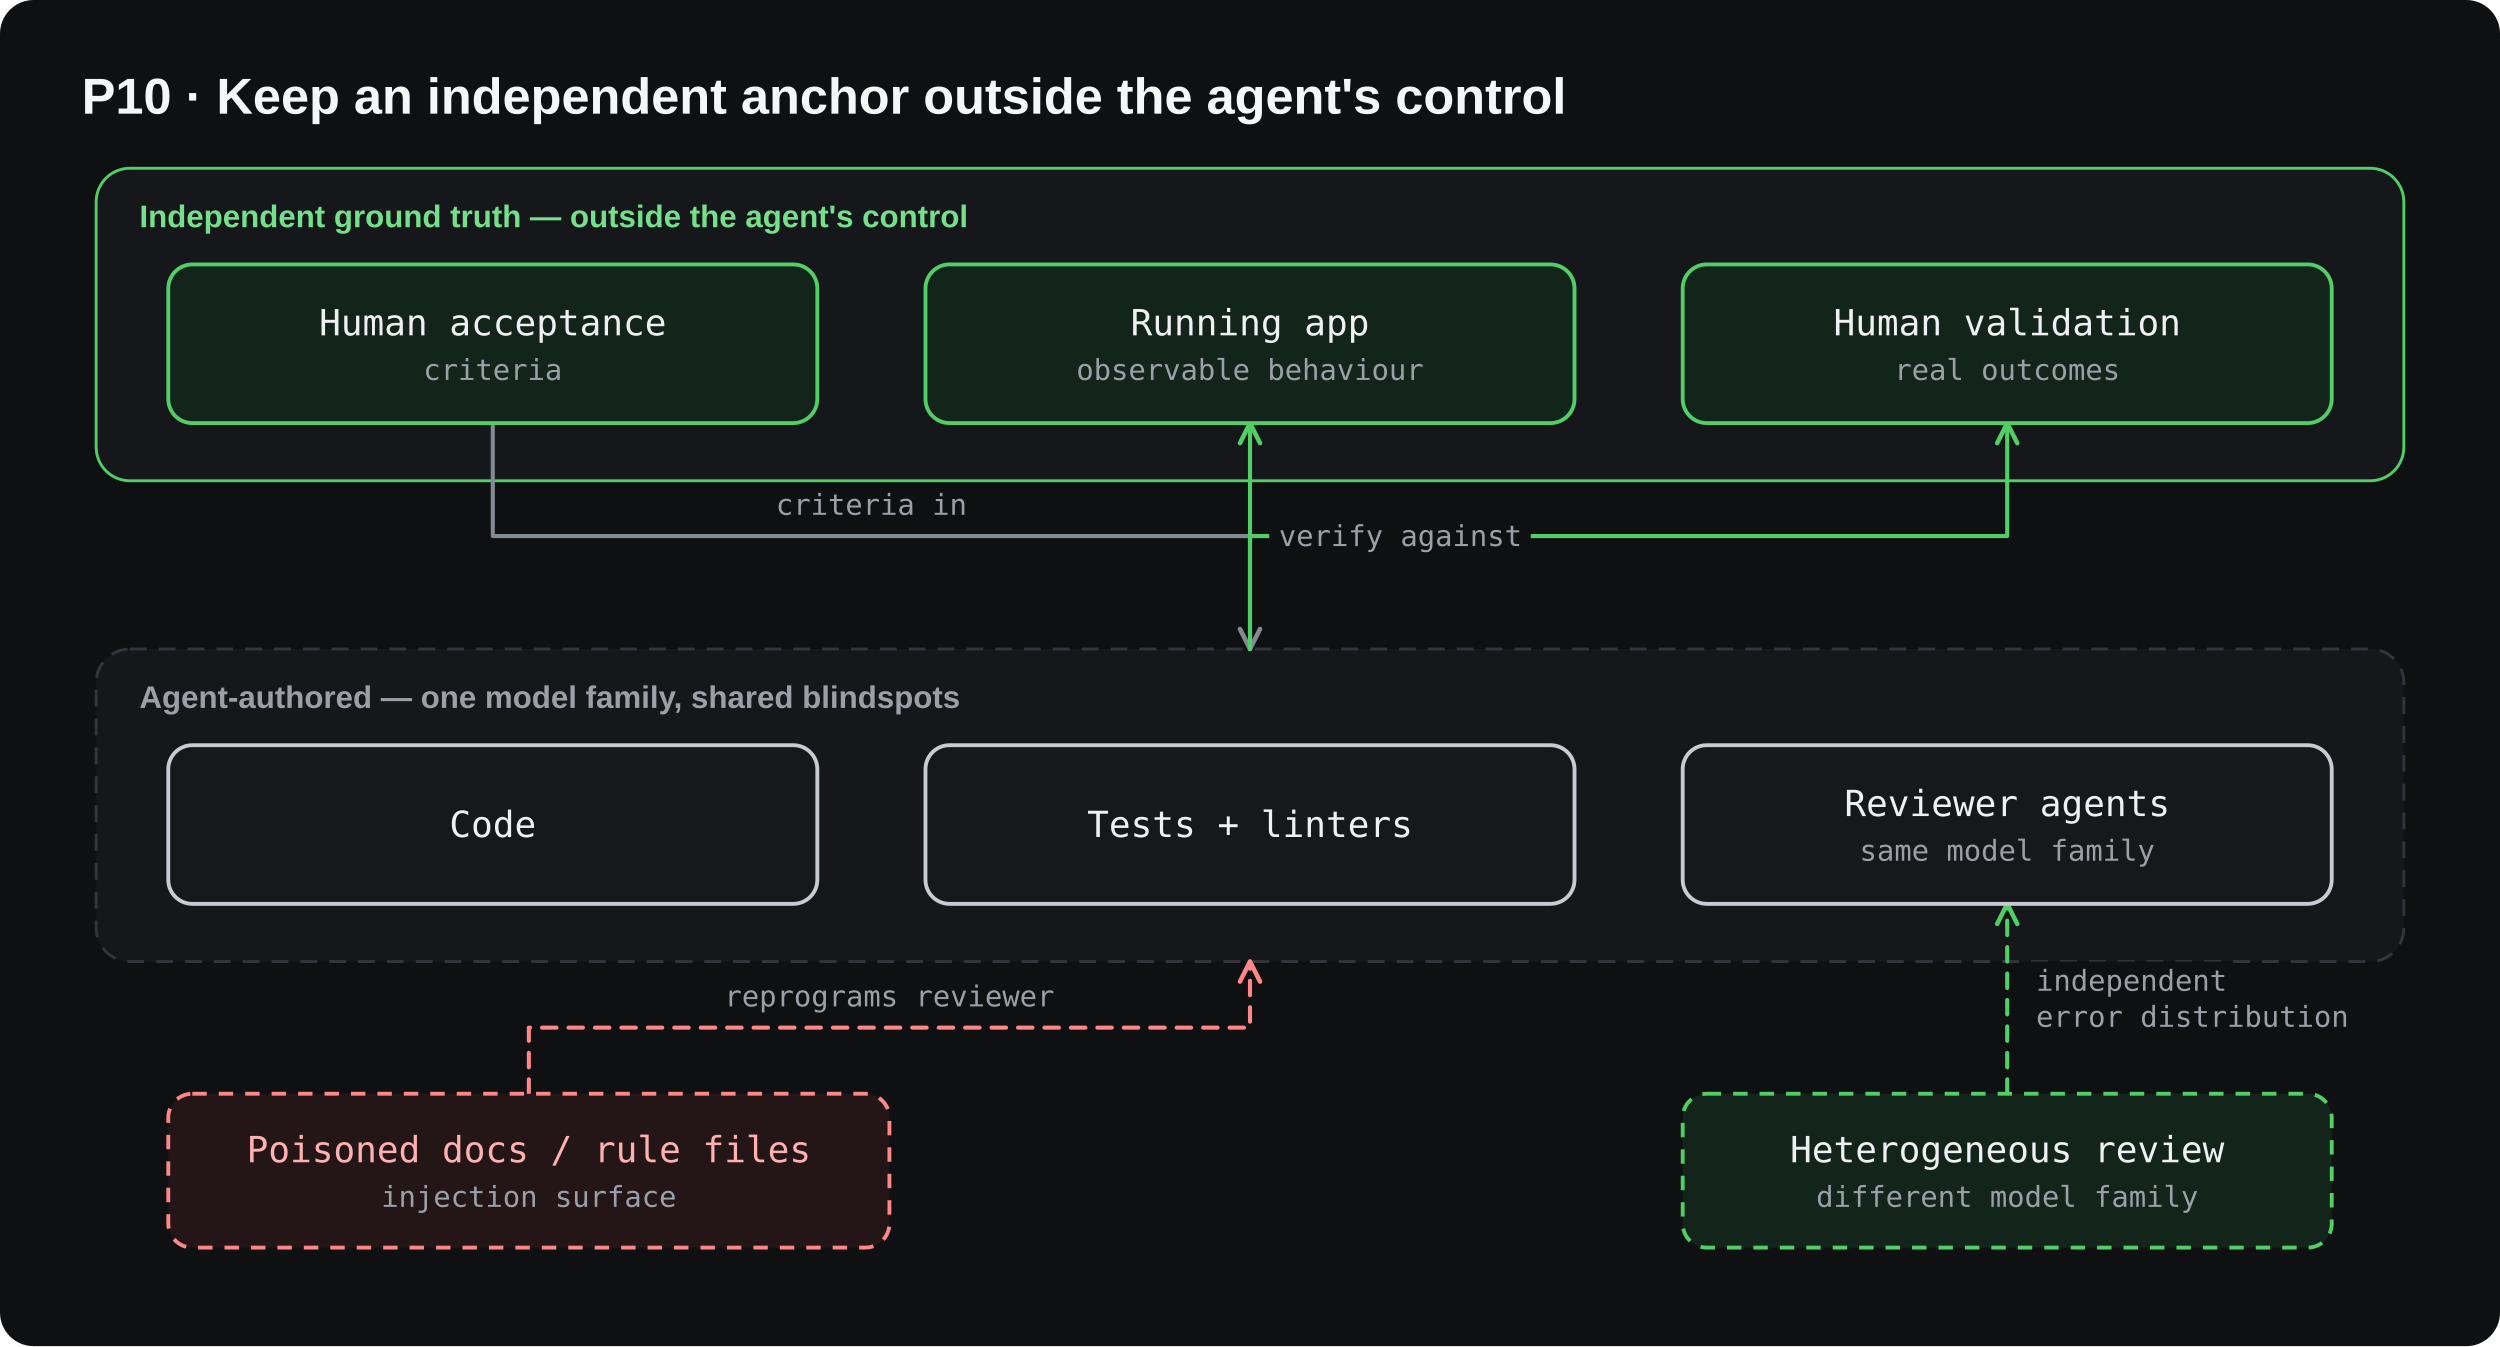
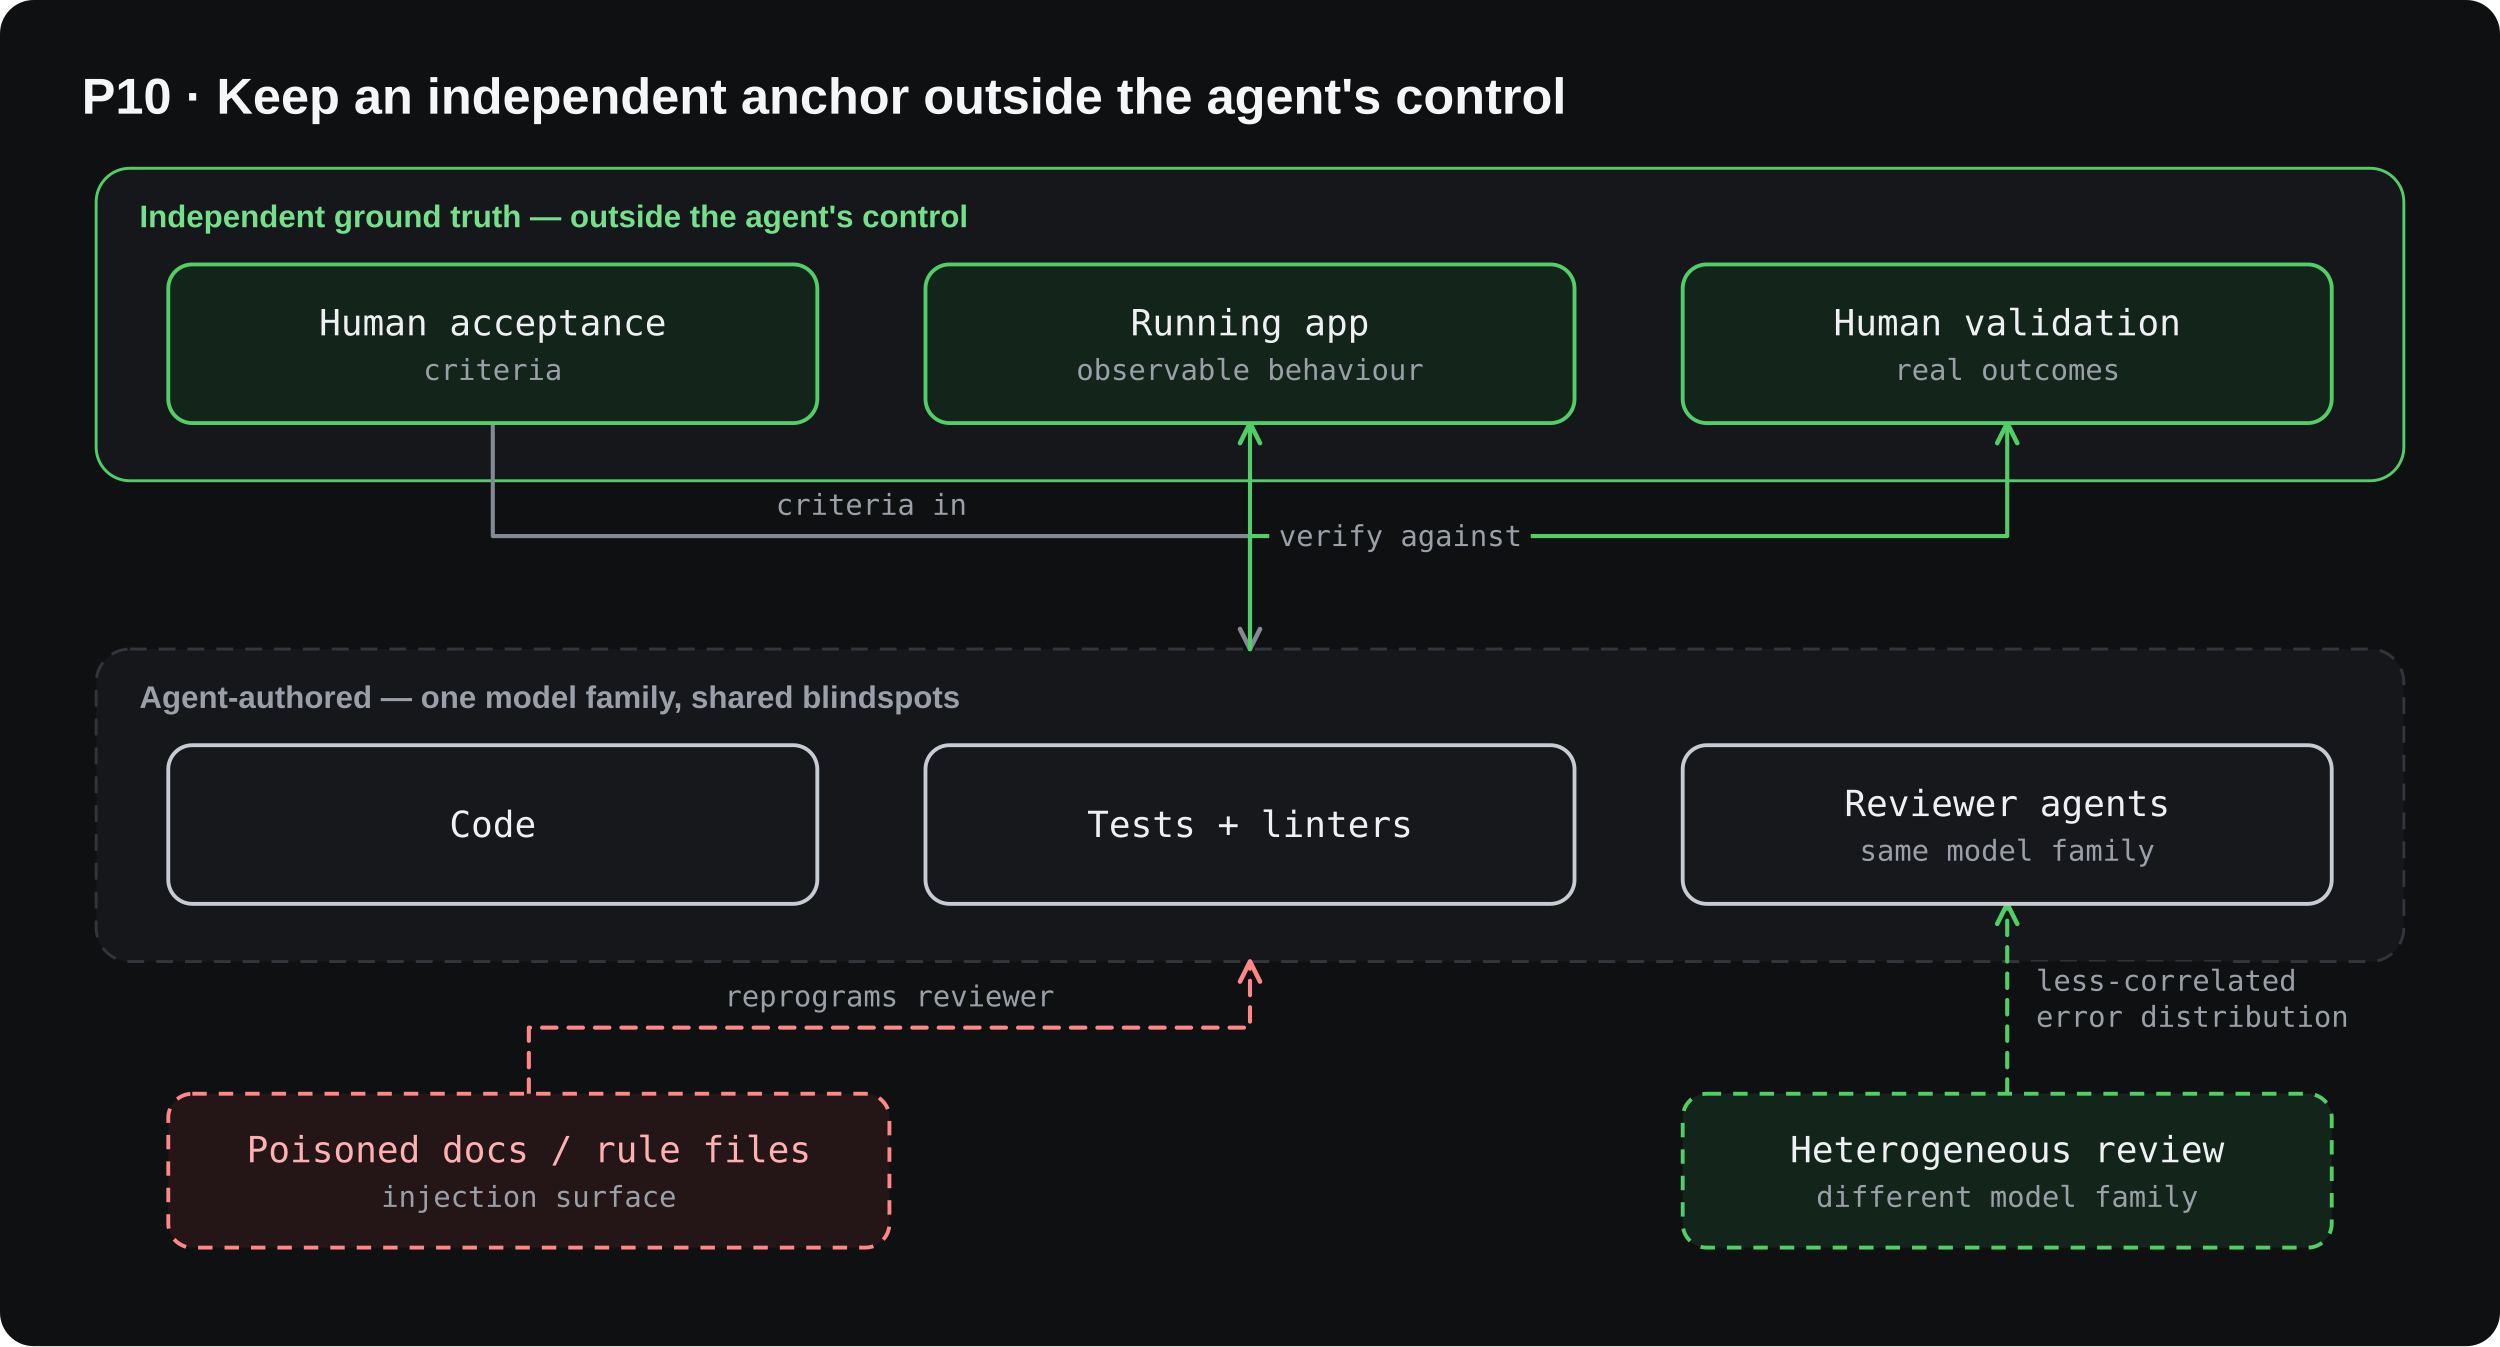
<svg xmlns="http://www.w3.org/2000/svg" width="1040" height="560" viewBox="0 0 1040 560" font-family="ui-monospace, 'Cascadia Code', 'DejaVu Sans Mono', Menlo, Consolas, monospace">
  <defs>
    <marker id="ah-2" viewBox="0 0 10 10" refX="8.5" refY="5" markerWidth="7" markerHeight="7" orient="auto-start-reverse">
      <path d="M1.5 1.5 L8.5 5 L1.5 8.5" fill="none" stroke="#838a93" stroke-width="1.6" stroke-linecap="round" stroke-linejoin="round" />
    </marker>
    <marker id="ah-4" viewBox="0 0 10 10" refX="8.5" refY="5" markerWidth="7" markerHeight="7" orient="auto-start-reverse">
      <path d="M1.5 1.5 L8.5 5 L1.5 8.5" fill="none" stroke="#ffd43b" stroke-width="1.6" stroke-linecap="round" stroke-linejoin="round" />
    </marker>
    <marker id="ah-1" viewBox="0 0 10 10" refX="8.5" refY="5" markerWidth="7" markerHeight="7" orient="auto-start-reverse">
      <path d="M1.5 1.5 L8.5 5 L1.5 8.5" fill="none" stroke="#585c63" stroke-width="1.6" stroke-linecap="round" stroke-linejoin="round" />
    </marker>
    <marker id="ah-3" viewBox="0 0 10 10" refX="8.5" refY="5" markerWidth="7" markerHeight="7" orient="auto-start-reverse">
      <path d="M1.5 1.5 L8.5 5 L1.5 8.5" fill="none" stroke="#ff8787" stroke-width="1.6" stroke-linecap="round" stroke-linejoin="round" />
    </marker>
    <marker id="ah-0" viewBox="0 0 10 10" refX="8.5" refY="5" markerWidth="7" markerHeight="7" orient="auto-start-reverse">
      <path d="M1.5 1.5 L8.5 5 L1.5 8.5" fill="none" stroke="#51cf66" stroke-width="1.6" stroke-linecap="round" stroke-linejoin="round" />
    </marker>
  </defs>
  <rect x="0" y="0" width="1040" height="560" rx="14" fill="#0f1011" />
  <text x="34.0" y="40.0" font-family="ui-sans-serif, system-ui, 'Helvetica Neue', Arial, 'DejaVu Sans', sans-serif" font-size="21" fill="#f5f6f8" text-anchor="start" dominant-baseline="central" font-weight="600">P10 · Keep an independent anchor outside the agent's control</text>
  <rect x="40.0" y="70.0" width="960.0" height="130.0" rx="14" fill="#16171a" stroke="#51cf66" stroke-width="1.2" />
  <text x="58.0" y="90.0" font-family="ui-sans-serif, system-ui, 'Helvetica Neue', Arial, 'DejaVu Sans', sans-serif" font-size="13" fill="#74e08c" text-anchor="start" dominant-baseline="central" font-weight="600">Independent ground truth — outside the agent's control</text>
  <rect x="40.0" y="270.0" width="960.0" height="130.0" rx="14" fill="#16171a" stroke="#33353b" stroke-width="1.2" stroke-dasharray="7 5" />
  <text x="58.0" y="290.0" font-family="ui-sans-serif, system-ui, 'Helvetica Neue', Arial, 'DejaVu Sans', sans-serif" font-size="13" fill="#9a9fa8" text-anchor="start" dominant-baseline="central" font-weight="600">Agent-authored — one model family, shared blindspots</text>
  <path d="M 205.0 176.0 L 205.0 223.0 L 520.0 223.0 L 520.0 270.0" fill="none" stroke="#838a93" stroke-width="1.7" stroke-linecap="round" stroke-linejoin="round" marker-end="url(#ah-2)" />
  <path d="M 520.0 270.0 L 520.0 176.0" fill="none" stroke="#51cf66" stroke-width="1.7" stroke-linecap="round" stroke-linejoin="round" marker-end="url(#ah-0)" />
  <path d="M 520.0 270.0 L 520.0 223.0 L 835.0 223.0 L 835.0 176.0" fill="none" stroke="#51cf66" stroke-width="1.7" stroke-linecap="round" stroke-linejoin="round" marker-end="url(#ah-0)" />
  <path d="M 220.0 455.0 L 220.0 427.5 L 520.0 427.5 L 520.0 400.0" fill="none" stroke="#ff8787" stroke-width="1.7" stroke-linecap="round" stroke-linejoin="round" stroke-dasharray="6 5" marker-end="url(#ah-3)" />
  <path d="M 835.0 455.0 L 835.0 376.0" fill="none" stroke="#51cf66" stroke-width="1.7" stroke-linecap="round" stroke-linejoin="round" stroke-dasharray="6 5" marker-end="url(#ah-0)" />
  <rect x="70.0" y="110.0" width="270.0" height="66.0" rx="10" fill="#13241a" stroke="#51cf66" stroke-width="1.6" />
  <text x="205.0" y="134.3" font-family="ui-monospace, 'Cascadia Code', 'DejaVu Sans Mono', Menlo, Consolas, monospace" font-size="15" fill="#eef0f3" text-anchor="middle" dominant-baseline="central">Human acceptance</text>
  <text x="205.0" y="153.9" font-family="ui-monospace, 'Cascadia Code', 'DejaVu Sans Mono', Menlo, Consolas, monospace" font-size="12" fill="#9a9fa8" text-anchor="middle" dominant-baseline="central">criteria</text>
  <rect x="385.0" y="110.0" width="270.0" height="66.0" rx="10" fill="#13241a" stroke="#51cf66" stroke-width="1.6" />
  <text x="520.0" y="134.3" font-family="ui-monospace, 'Cascadia Code', 'DejaVu Sans Mono', Menlo, Consolas, monospace" font-size="15" fill="#eef0f3" text-anchor="middle" dominant-baseline="central">Running app</text>
  <text x="520.0" y="153.9" font-family="ui-monospace, 'Cascadia Code', 'DejaVu Sans Mono', Menlo, Consolas, monospace" font-size="12" fill="#9a9fa8" text-anchor="middle" dominant-baseline="central">observable behaviour</text>
  <rect x="700.0" y="110.0" width="270.0" height="66.0" rx="10" fill="#13241a" stroke="#51cf66" stroke-width="1.6" />
  <text x="835.0" y="134.3" font-family="ui-monospace, 'Cascadia Code', 'DejaVu Sans Mono', Menlo, Consolas, monospace" font-size="15" fill="#eef0f3" text-anchor="middle" dominant-baseline="central">Human validation</text>
  <text x="835.0" y="153.9" font-family="ui-monospace, 'Cascadia Code', 'DejaVu Sans Mono', Menlo, Consolas, monospace" font-size="12" fill="#9a9fa8" text-anchor="middle" dominant-baseline="central">real outcomes</text>
  <rect x="70.0" y="310.0" width="270.0" height="66.0" rx="10" fill="#17181c" stroke="#c7ccd4" stroke-width="1.6" />
  <text x="205.0" y="343.0" font-family="ui-monospace, 'Cascadia Code', 'DejaVu Sans Mono', Menlo, Consolas, monospace" font-size="15" fill="#eef0f3" text-anchor="middle" dominant-baseline="central">Code</text>
  <rect x="385.0" y="310.0" width="270.0" height="66.0" rx="10" fill="#17181c" stroke="#c7ccd4" stroke-width="1.6" />
  <text x="520.0" y="343.0" font-family="ui-monospace, 'Cascadia Code', 'DejaVu Sans Mono', Menlo, Consolas, monospace" font-size="15" fill="#eef0f3" text-anchor="middle" dominant-baseline="central">Tests + linters</text>
  <rect x="700.0" y="310.0" width="270.0" height="66.0" rx="10" fill="#17181c" stroke="#c7ccd4" stroke-width="1.6" />
  <text x="835.0" y="334.3" font-family="ui-monospace, 'Cascadia Code', 'DejaVu Sans Mono', Menlo, Consolas, monospace" font-size="15" fill="#eef0f3" text-anchor="middle" dominant-baseline="central">Reviewer agents</text>
  <text x="835.0" y="353.9" font-family="ui-monospace, 'Cascadia Code', 'DejaVu Sans Mono', Menlo, Consolas, monospace" font-size="12" fill="#9a9fa8" text-anchor="middle" dominant-baseline="central">same model family</text>
  <rect x="70.0" y="455.0" width="300.0" height="64.0" rx="10" fill="#241516" stroke="#ff8787" stroke-width="1.6" stroke-dasharray="6 5" />
  <text x="220.0" y="478.3" font-family="ui-monospace, 'Cascadia Code', 'DejaVu Sans Mono', Menlo, Consolas, monospace" font-size="15" fill="#ffb0b0" text-anchor="middle" dominant-baseline="central">Poisoned docs / rule files</text>
  <text x="220.0" y="497.9" font-family="ui-monospace, 'Cascadia Code', 'DejaVu Sans Mono', Menlo, Consolas, monospace" font-size="12" fill="#9a9fa8" text-anchor="middle" dominant-baseline="central">injection surface</text>
  <rect x="700.0" y="455.0" width="270.0" height="64.0" rx="10" fill="#13241a" stroke="#51cf66" stroke-width="1.6" stroke-dasharray="6 5" />
  <text x="835.0" y="478.3" font-family="ui-monospace, 'Cascadia Code', 'DejaVu Sans Mono', Menlo, Consolas, monospace" font-size="15" fill="#eef0f3" text-anchor="middle" dominant-baseline="central">Heterogeneous review</text>
  <text x="835.0" y="497.9" font-family="ui-monospace, 'Cascadia Code', 'DejaVu Sans Mono', Menlo, Consolas, monospace" font-size="12" fill="#9a9fa8" text-anchor="middle" dominant-baseline="central">different model family</text>
  <rect x="318.9" y="202.0" width="87.2" height="16" rx="3" fill="#0f1011" />
  <text x="362.5" y="210.0" font-family="ui-monospace, 'Cascadia Code', 'DejaVu Sans Mono', Menlo, Consolas, monospace" font-size="12" fill="#9a9fa8" text-anchor="middle" dominant-baseline="central">criteria in</text>
  <rect x="528.0" y="215.0" width="108.8" height="16" rx="3" fill="#0f1011" />
  <text x="532.0" y="223.0" font-family="ui-monospace, 'Cascadia Code', 'DejaVu Sans Mono', Menlo, Consolas, monospace" font-size="12" fill="#9a9fa8" text-anchor="start" dominant-baseline="central">verify against</text>
  <rect x="297.6" y="406.5" width="144.8" height="16" rx="3" fill="#0f1011" />
  <text x="370.0" y="414.5" font-family="ui-monospace, 'Cascadia Code', 'DejaVu Sans Mono', Menlo, Consolas, monospace" font-size="12" fill="#9a9fa8" text-anchor="middle" dominant-baseline="central">reprograms reviewer</text>
  <rect x="843.0" y="400.0" width="87.2" height="16" rx="3" fill="#0f1011" />
-   <text x="847.0" y="408.0" font-family="ui-monospace, 'Cascadia Code', 'DejaVu Sans Mono', Menlo, Consolas, monospace" font-size="12" fill="#9a9fa8" text-anchor="start" dominant-baseline="central">independent</text>
+   <text x="847.0" y="408.0" font-family="ui-monospace, 'Cascadia Code', 'DejaVu Sans Mono', Menlo, Consolas, monospace" font-size="12" fill="#9a9fa8" text-anchor="start" dominant-baseline="central">less-correlated</text>
  <rect x="843.0" y="415.0" width="137.6" height="16" rx="3" fill="#0f1011" />
  <text x="847.0" y="423.0" font-family="ui-monospace, 'Cascadia Code', 'DejaVu Sans Mono', Menlo, Consolas, monospace" font-size="12" fill="#9a9fa8" text-anchor="start" dominant-baseline="central">error distribution</text>
</svg>
